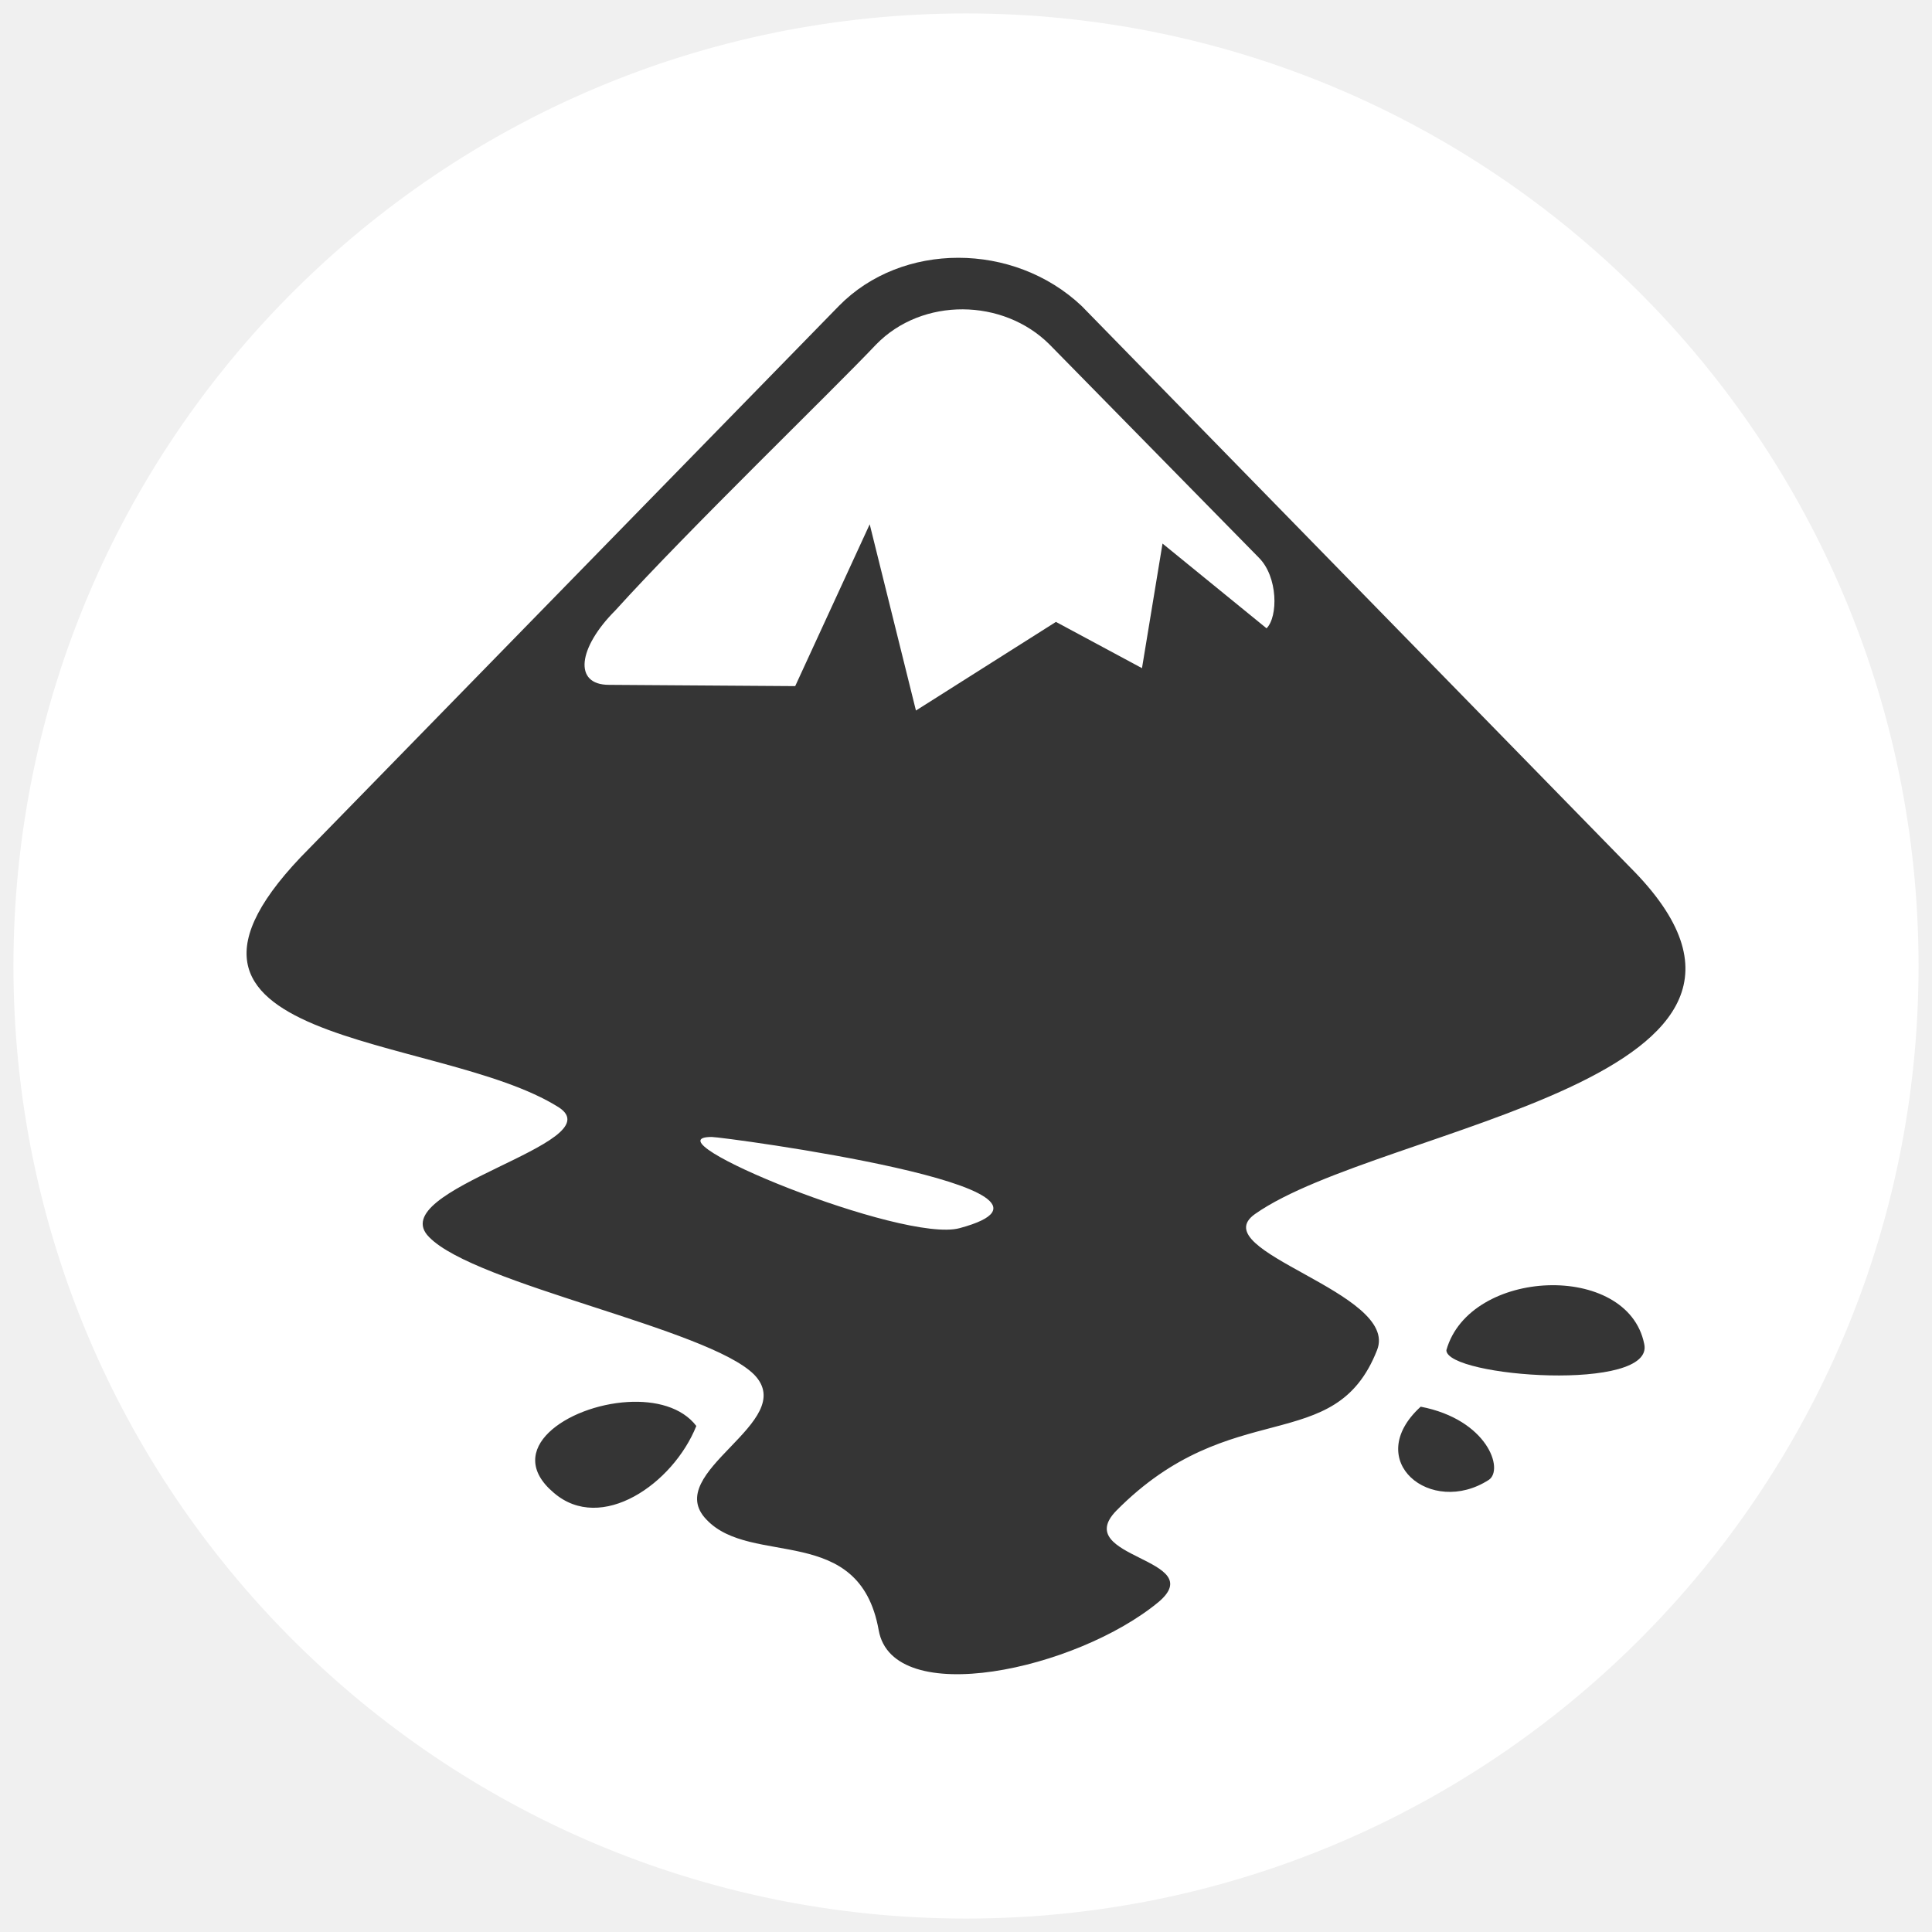
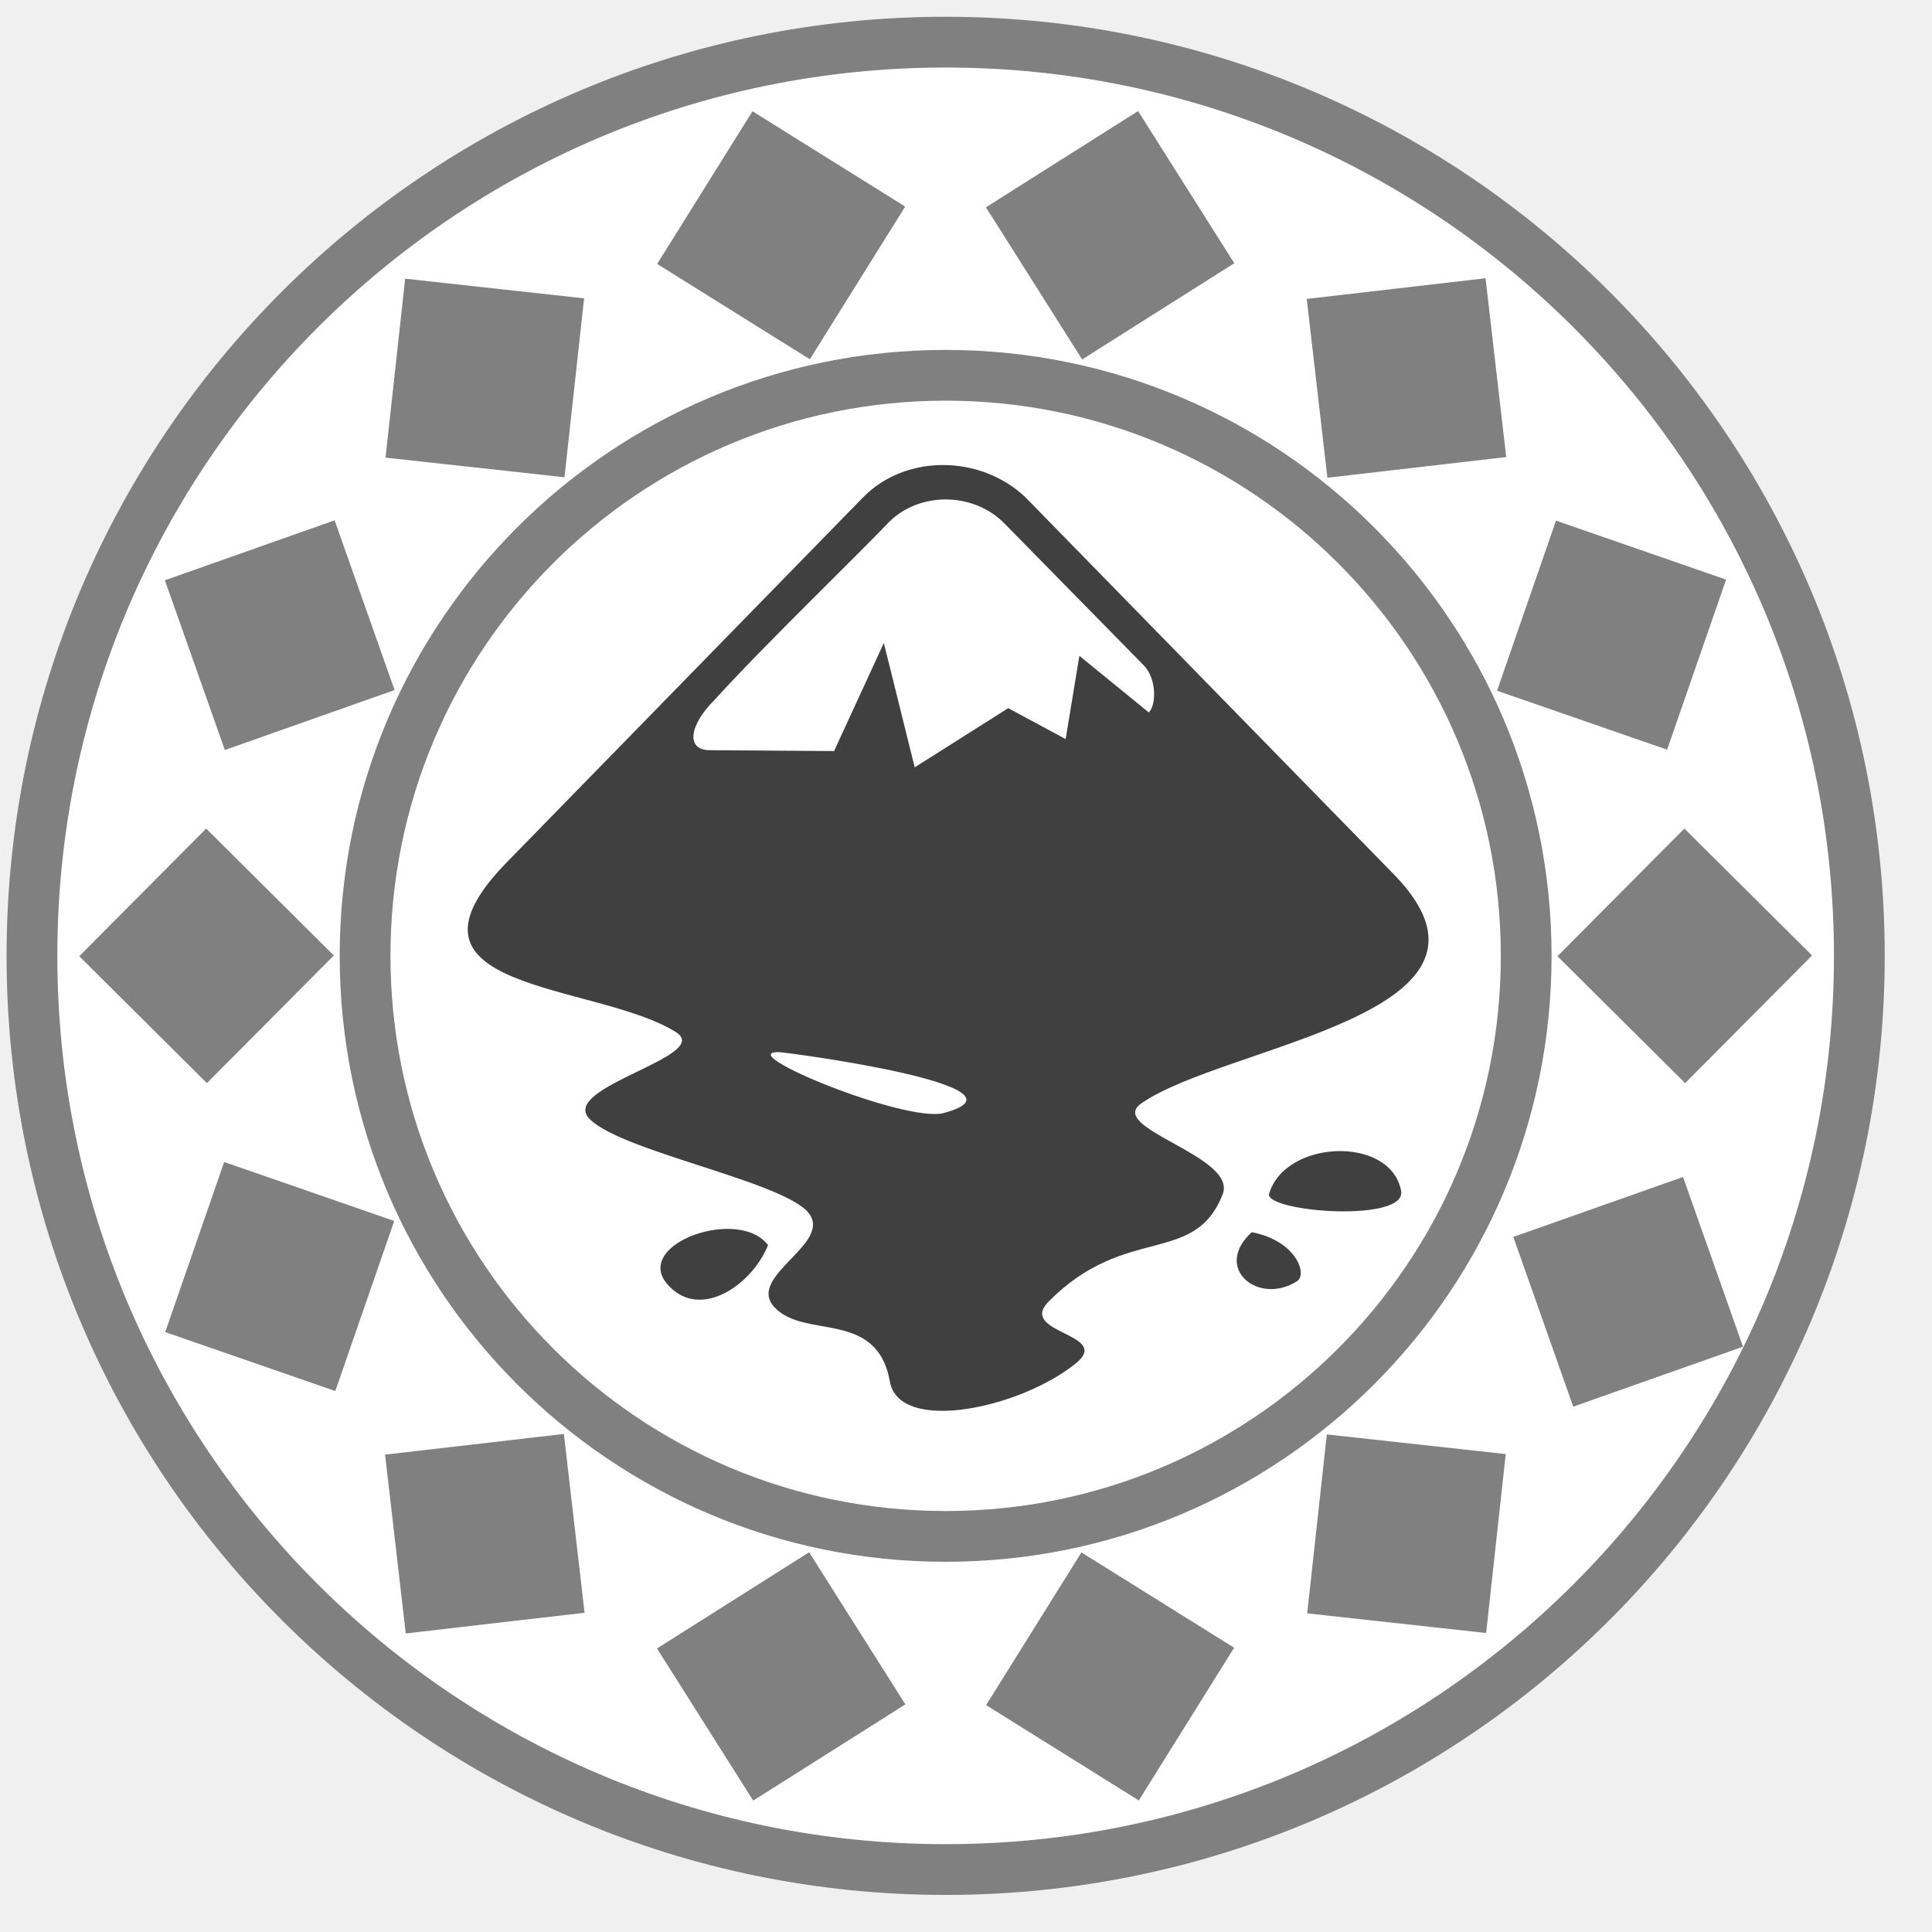
<svg xmlns="http://www.w3.org/2000/svg" xmlns:xlink="http://www.w3.org/1999/xlink" id="svg2" viewBox="0 0 190 190" version="1.0" width="190" height="190">
  <defs id="defs66">
    <clipPath id="clipPath4388" clipPathUnits="userSpaceOnUse">
      <circle r="22.876" cy="94.892" cx="41.754" id="circle4390" style="color:#000000;clip-rule:nonzero;display:inline;overflow:visible;visibility:visible;opacity:1;isolation:auto;mix-blend-mode:normal;color-interpolation:sRGB;color-interpolation-filters:linearRGB;solid-color:#000000;solid-opacity:1;fill:#000000;fill-opacity:1;fill-rule:nonzero;stroke:#fbda64;stroke-width:2;stroke-linecap:round;stroke-linejoin:round;stroke-miterlimit:4;stroke-dasharray:none;stroke-dashoffset:0;stroke-opacity:1;marker:none;color-rendering:auto;image-rendering:auto;shape-rendering:auto;text-rendering:auto;enable-background:accumulate" />
    </clipPath>
    <linearGradient id="linearGradient11550">
      <stop id="stop11552" offset="0" style="stop-color: rgb(255, 255, 255); stop-opacity: 1;" />
      <stop id="stop11554" offset="1" style="stop-color: rgb(255, 255, 255); stop-opacity: 0;" />
    </linearGradient>
    <linearGradient id="linearGradient9212">
      <stop id="stop9214" offset="0" style="stop-color: rgb(233, 185, 110); stop-opacity: 0;" />
      <stop id="stop9216" offset="1" style="stop-color: rgb(234, 186, 111); stop-opacity: 1;" />
    </linearGradient>
    <linearGradient id="linearGradient7641">
      <stop id="stop7643" offset="0" style="stop-color: rgb(255, 255, 255); stop-opacity: 1;" />
      <stop id="stop7645" offset="1" style="stop-color: rgb(85, 87, 83); stop-opacity: 1;" />
    </linearGradient>
    <linearGradient y2="18.5" x2="36.5" y1="18.5" x1="25.5" gradientUnits="userSpaceOnUse" id="linearGradient8821" xlink:href="#linearGradient11550" />
    <radialGradient r="4" fy="9.107" fx="22.306" cy="12.811" cx="23" gradientTransform="matrix(1, 0, 0, 0.75, 0, 3.75)" gradientUnits="userSpaceOnUse" id="radialGradient8823" xlink:href="#linearGradient7641" />
    <linearGradient y2="17.132" x2="27.907" y1="11.703" x1="21.85" gradientUnits="userSpaceOnUse" id="linearGradient8825" xlink:href="#linearGradient11550" />
    <linearGradient gradientTransform="matrix(10.16656,0,0,10.16656,-682.6584,5.50421)" y2="18.5" x2="36.5" y1="18.5" x1="25.5" gradientUnits="userSpaceOnUse" id="linearGradient10783" xlink:href="#linearGradient11550" />
  </defs>
-   <circle style="fill:#ffffff;stroke-width:0.972" id="path577" cx="95" cy="95" r="93.677" />
+   <circle style="color:#000000;clip-rule:nonzero;display:inline;overflow:visible;visibility:visible;opacity:1;isolation:auto;mix-blend-mode:normal;color-interpolation:sRGB;color-interpolation-filters:linearRGB;solid-color:#000000;solid-opacity:1;fill:#ffffff;fill-opacity:1;fill-rule:nonzero;stroke:#808080;stroke-width:4.992;stroke-linecap:round;stroke-linejoin:round;stroke-miterlimit:4;stroke-dasharray:none;stroke-dashoffset:0;stroke-opacity:1;marker:none;color-rendering:auto;image-rendering:auto;shape-rendering:auto;text-rendering:auto;enable-background:accumulate;stop-opacity:1" id="path4147" cx="92.998" cy="94.002" r="89.856" />
+   <circle r="57.094" cy="94.002" cx="92.998" id="circle4149" style="color:#000000;clip-rule:nonzero;display:inline;overflow:visible;visibility:visible;opacity:1;isolation:auto;mix-blend-mode:normal;color-interpolation:sRGB;color-interpolation-filters:linearRGB;solid-color:#000000;solid-opacity:1;fill:#ffffff;fill-opacity:1;fill-rule:nonzero;stroke:#808080;stroke-width:4.992;stroke-linecap:round;stroke-linejoin:round;stroke-miterlimit:4;stroke-dasharray:none;stroke-dashoffset:0;stroke-opacity:1;marker:none;color-rendering:auto;image-rendering:auto;shape-rendering:auto;text-rendering:auto;enable-background:accumulate;stop-opacity:1" />
+   <rect style="color:#000000;clip-rule:nonzero;display:inline;overflow:visible;visibility:visible;opacity:1;isolation:auto;mix-blend-mode:normal;color-interpolation:sRGB;color-interpolation-filters:linearRGB;solid-color:#000000;solid-opacity:1;fill:#808080;fill-opacity:1;fill-rule:nonzero;stroke:none;stroke-width:9.433;stroke-linecap:round;stroke-linejoin:round;stroke-miterlimit:4;stroke-dasharray:none;stroke-dashoffset:0;stroke-opacity:1;marker:none;color-rendering:auto;image-rendering:auto;shape-rendering:auto;text-rendering:auto;enable-background:accumulate;stop-opacity:1" id="rect4165-28" width="17.702" height="17.702" x="161.353" y="-1.741" transform="rotate(19.1188)" />
+   <rect style="color:#000000;clip-rule:nonzero;display:inline;overflow:visible;visibility:visible;opacity:1;isolation:auto;mix-blend-mode:normal;color-interpolation:sRGB;color-interpolation-filters:linearRGB;solid-color:#000000;solid-opacity:1;fill:#808080;fill-opacity:1;fill-rule:nonzero;stroke:none;stroke-width:9.433;stroke-linecap:round;stroke-linejoin:round;stroke-miterlimit:4;stroke-dasharray:none;stroke-dashoffset:0;stroke-opacity:1;marker:none;color-rendering:auto;image-rendering:auto;shape-rendering:auto;text-rendering:auto;enable-background:accumulate;stop-opacity:1" id="rect4165-28-3" width="17.702" height="17.702" x="124.282" y="43.963" transform="rotate(-6.595471)" />
+   <rect style="color:#000000;clip-rule:nonzero;display:inline;overflow:visible;visibility:visible;opacity:1;isolation:auto;mix-blend-mode:normal;color-interpolation:sRGB;color-interpolation-filters:linearRGB;solid-color:#000000;solid-opacity:1;fill:#808080;fill-opacity:1;fill-rule:nonzero;stroke:none;stroke-width:9.433;stroke-linecap:round;stroke-linejoin:round;stroke-miterlimit:4;stroke-dasharray:none;stroke-dashoffset:0;stroke-opacity:1;marker:none;color-rendering:auto;image-rendering:auto;shape-rendering:auto;text-rendering:auto;enable-background:accumulate;stop-opacity:1" id="rect4165-28-9" width="17.702" height="17.702" x="71.052" y="69.056" transform="rotate(-32.30977)" />
+   <rect style="color:#000000;clip-rule:nonzero;display:inline;overflow:visible;visibility:visible;opacity:1;isolation:auto;mix-blend-mode:normal;color-interpolation:sRGB;color-interpolation-filters:linearRGB;solid-color:#000000;solid-opacity:1;fill:#808080;fill-opacity:1;fill-rule:nonzero;stroke:none;stroke-width:9.433;stroke-linecap:round;stroke-linejoin:round;stroke-miterlimit:4;stroke-dasharray:none;stroke-dashoffset:0;stroke-opacity:1;marker:none;color-rendering:auto;image-rendering:auto;shape-rendering:auto;text-rendering:auto;enable-background:accumulate;stop-opacity:1" id="rect4165-28-28" width="17.702" height="17.702" x="12.206" y="68.569" transform="rotate(-58.02404)" />
+   <rect style="color:#000000;clip-rule:nonzero;display:inline;overflow:visible;visibility:visible;opacity:1;isolation:auto;mix-blend-mode:normal;color-interpolation:sRGB;color-interpolation-filters:linearRGB;solid-color:#000000;solid-opacity:1;fill:#808080;fill-opacity:1;fill-rule:nonzero;stroke:none;stroke-width:9.433;stroke-linecap:round;stroke-linejoin:round;stroke-miterlimit:4;stroke-dasharray:none;stroke-dashoffset:0;stroke-opacity:1;marker:none;color-rendering:auto;image-rendering:auto;shape-rendering:auto;text-rendering:auto;enable-background:accumulate;stop-opacity:1" id="rect4165-28-21" width="17.702" height="17.702" x="-40.601" y="42.598" transform="rotate(-83.73833)" />
+   <rect style="color:#000000;clip-rule:nonzero;display:inline;overflow:visible;visibility:visible;opacity:1;isolation:auto;mix-blend-mode:normal;color-interpolation:sRGB;color-interpolation-filters:linearRGB;solid-color:#000000;solid-opacity:1;fill:#808080;fill-opacity:1;fill-rule:nonzero;stroke:none;stroke-width:9.433;stroke-linecap:round;stroke-linejoin:round;stroke-miterlimit:4;stroke-dasharray:none;stroke-dashoffset:0;stroke-opacity:1;marker:none;color-rendering:auto;image-rendering:auto;shape-rendering:auto;text-rendering:auto;enable-background:accumulate;stop-opacity:1" id="rect4165-28-6" width="17.702" height="17.702" x="-76.911" y="-3.714" transform="rotate(-109.4526)" />
+   <rect style="color:#000000;clip-rule:nonzero;display:inline;overflow:visible;visibility:visible;opacity:1;isolation:auto;mix-blend-mode:normal;color-interpolation:sRGB;color-interpolation-filters:linearRGB;solid-color:#000000;solid-opacity:1;fill:#808080;fill-opacity:1;fill-rule:nonzero;stroke:none;stroke-width:9.433;stroke-linecap:round;stroke-linejoin:round;stroke-miterlimit:4;stroke-dasharray:none;stroke-dashoffset:0;stroke-opacity:1;marker:none;color-rendering:auto;image-rendering:auto;shape-rendering:auto;text-rendering:auto;enable-background:accumulate;stop-opacity:1" id="rect4165-28-5" width="17.702" height="17.702" x="-89.53" y="-61.193" transform="rotate(-135.1669)" />
+   <rect style="color:#000000;clip-rule:nonzero;display:inline;overflow:visible;visibility:visible;opacity:1;isolation:auto;mix-blend-mode:normal;color-interpolation:sRGB;color-interpolation-filters:linearRGB;solid-color:#000000;solid-opacity:1;fill:#808080;fill-opacity:1;fill-rule:nonzero;stroke:none;stroke-width:9.433;stroke-linecap:round;stroke-linejoin:round;stroke-miterlimit:4;stroke-dasharray:none;stroke-dashoffset:0;stroke-opacity:1;marker:none;color-rendering:auto;image-rendering:auto;shape-rendering:auto;text-rendering:auto;enable-background:accumulate;stop-opacity:1" id="rect4165-28-93" width="17.702" height="17.702" x="-75.961" y="-118.455" transform="rotate(-160.8812)" />
+   <rect style="color:#000000;clip-rule:nonzero;display:inline;overflow:visible;visibility:visible;opacity:1;isolation:auto;mix-blend-mode:normal;color-interpolation:sRGB;color-interpolation-filters:linearRGB;solid-color:#000000;solid-opacity:1;fill:#808080;fill-opacity:1;fill-rule:nonzero;stroke:none;stroke-width:9.433;stroke-linecap:round;stroke-linejoin:round;stroke-miterlimit:4;stroke-dasharray:none;stroke-dashoffset:0;stroke-opacity:1;marker:none;color-rendering:auto;image-rendering:auto;shape-rendering:auto;text-rendering:auto;enable-background:accumulate;stop-opacity:1" id="rect4165-28-7" width="17.702" height="17.702" x="-38.89" y="-164.159" transform="rotate(173.4045)" />
+   <rect style="color:#000000;clip-rule:nonzero;display:inline;overflow:visible;visibility:visible;opacity:1;isolation:auto;mix-blend-mode:normal;color-interpolation:sRGB;color-interpolation-filters:linearRGB;solid-color:#000000;solid-opacity:1;fill:#808080;fill-opacity:1;fill-rule:nonzero;stroke:none;stroke-width:9.433;stroke-linecap:round;stroke-linejoin:round;stroke-miterlimit:4;stroke-dasharray:none;stroke-dashoffset:0;stroke-opacity:1;marker:none;color-rendering:auto;image-rendering:auto;shape-rendering:auto;text-rendering:auto;enable-background:accumulate;stop-opacity:1" id="rect4165-28-61" width="17.702" height="17.702" x="14.34" y="-189.253" transform="rotate(147.6902)" />
+   <rect style="color:#000000;clip-rule:nonzero;display:inline;overflow:visible;visibility:visible;opacity:1;isolation:auto;mix-blend-mode:normal;color-interpolation:sRGB;color-interpolation-filters:linearRGB;solid-color:#000000;solid-opacity:1;fill:#808080;fill-opacity:1;fill-rule:nonzero;stroke:none;stroke-width:9.433;stroke-linecap:round;stroke-linejoin:round;stroke-miterlimit:4;stroke-dasharray:none;stroke-dashoffset:0;stroke-opacity:1;marker:none;color-rendering:auto;image-rendering:auto;shape-rendering:auto;text-rendering:auto;enable-background:accumulate;stop-opacity:1" id="rect4165-28-26" width="17.702" height="17.702" x="73.186" y="-188.766" transform="rotate(121.9759)" />
+   <rect style="color:#000000;clip-rule:nonzero;display:inline;overflow:visible;visibility:visible;opacity:1;isolation:auto;mix-blend-mode:normal;color-interpolation:sRGB;color-interpolation-filters:linearRGB;solid-color:#000000;solid-opacity:1;fill:#808080;fill-opacity:1;fill-rule:nonzero;stroke:none;stroke-width:9.433;stroke-linecap:round;stroke-linejoin:round;stroke-miterlimit:4;stroke-dasharray:none;stroke-dashoffset:0;stroke-opacity:1;marker:none;color-rendering:auto;image-rendering:auto;shape-rendering:auto;text-rendering:auto;enable-background:accumulate;stop-opacity:1" id="rect4165-28-34" width="17.702" height="17.702" x="125.994" y="-162.795" transform="rotate(96.26166)" />
+   <rect style="color:#000000;clip-rule:nonzero;display:inline;overflow:visible;visibility:visible;opacity:1;isolation:auto;mix-blend-mode:normal;color-interpolation:sRGB;color-interpolation-filters:linearRGB;solid-color:#000000;solid-opacity:1;fill:#808080;fill-opacity:1;fill-rule:nonzero;stroke:none;stroke-width:9.433;stroke-linecap:round;stroke-linejoin:round;stroke-miterlimit:4;stroke-dasharray:none;stroke-dashoffset:0;stroke-opacity:1;marker:none;color-rendering:auto;image-rendering:auto;shape-rendering:auto;text-rendering:auto;enable-background:accumulate;stop-opacity:1" id="rect4165-28-0" width="17.702" height="17.702" x="174.922" y="-59.004" transform="rotate(44.83309)" />
  <path style="fill:none;fill-opacity:1;stroke:url(#linearGradient10783);stroke-width:10.167;stroke-linecap:round;stroke-linejoin:miter;stroke-miterlimit:4;stroke-dasharray:none;stroke-dashoffset:1.96;stroke-opacity:1" id="path8421" d="" />
-   <path d="m 94.244,25.351 c -4.358,0 -8.651,1.579 -11.745,4.737 L 30.456,83.392 c -19.705,19.705 12.758,18.062 24.505,25.514 5.431,3.537 -17.43,8.083 -12.757,12.757 4.547,4.673 27.411,8.97 31.958,13.517 4.547,4.673 -9.222,9.598 -4.675,14.272 4.421,4.673 15.032,0.252 16.926,10.862 1.389,7.831 19.453,3.917 27.537,-2.778 5.052,-4.295 -8.716,-4.294 -4.169,-8.968 11.368,-11.494 21.474,-5.179 25.642,-15.789 2.274,-5.684 -17.178,-9.725 -12,-13.388 12.379,-8.716 57.85,-13.136 36.882,-34.104 L 106.371,30.088 c -3.347,-3.158 -7.77,-4.737 -12.128,-4.737 z m 0.444,5.07 c 3.126,0.014 6.252,1.183 8.526,3.456 l 20.587,20.967 c 1.895,1.895 1.894,5.81 0.757,6.947 L 114.327,53.455 112.307,65.709 103.845,61.16 90.077,69.876 85.53,51.561 78.203,67.475 59.888,67.35 c -3.537,0 -3.032,-3.662 0.632,-7.325 7.2,-7.958 21.221,-21.474 25.642,-26.148 2.274,-2.337 5.4,-3.472 8.526,-3.456 z M 69.993,111.813 c 1.137,0 38.905,5.052 24.379,8.968 -5.558,1.516 -31.074,-8.968 -24.379,-8.968 z m 82.213,14.588 c -4.374,0.158 -8.828,2.338 -9.964,6.38 0,2.652 20.589,4.168 19.452,-0.632 -0.821,-4.042 -5.115,-5.906 -9.488,-5.748 z m -90.47,11.477 c -5.949,0.352 -12.317,4.668 -7.28,8.923 4.674,4.042 11.749,-0.883 14.023,-6.567 -1.421,-1.855 -4.038,-2.516 -6.742,-2.356 z m 77.98,0.461 c -5.81,5.305 1.012,10.862 6.696,7.199 1.516,-1.01 -0.128,-5.936 -6.696,-7.199 z" id="use36" style="opacity:1;fill:#353535;fill-opacity:1;stroke-width:0.233;stop-opacity:1" />
+   <rect style="color:#000000;clip-rule:nonzero;display:inline;overflow:visible;visibility:visible;opacity:1;isolation:auto;mix-blend-mode:normal;color-interpolation:sRGB;color-interpolation-filters:linearRGB;solid-color:#000000;solid-opacity:1;fill:#808080;fill-opacity:1;fill-rule:nonzero;stroke:none;stroke-width:9.433;stroke-linecap:round;stroke-linejoin:round;stroke-miterlimit:4;stroke-dasharray:none;stroke-dashoffset:0;stroke-opacity:1;marker:none;color-rendering:auto;image-rendering:auto;shape-rendering:auto;text-rendering:auto;enable-background:accumulate;stop-opacity:1" id="rect4165-28-6-3" width="17.702" height="17.702" x="-181.964" y="99.819" transform="rotate(-109.4526)" />
+   <path d="M 92.738,45.733 C 89.828,45.733 86.962,46.787 84.895,48.895 L 50.145,84.489 C 36.987,97.647 58.664,96.55 66.508,101.526 70.134,103.888 54.869,106.924 57.989,110.044 61.026,113.165 76.293,116.034 79.329,119.07 82.365,122.191 73.171,125.479 76.207,128.6 79.159,131.721 86.244,128.768 87.51,135.853 88.437,141.082 100.499,138.468 105.897,133.998 109.271,131.131 100.077,131.131 103.113,128.01 110.704,120.335 117.452,124.552 120.235,117.467 121.754,113.672 108.765,110.973 112.223,108.527 120.488,102.707 150.851,99.756 136.85,85.754 L 100.836,48.895 C 98.601,46.787 95.648,45.733 92.738,45.733 Z M 93.035,49.118 C 95.122,49.127 97.21,49.908 98.728,51.426 L 112.475,65.426 C 113.74,66.692 113.74,69.306 112.98,70.065 L 106.149,64.499 104.8,72.681 99.15,69.644 89.956,75.464 86.92,63.234 82.027,73.861 69.797,73.777 C 67.436,73.777 67.773,71.332 70.219,68.886 75.027,63.573 84.39,54.547 87.342,51.426 88.86,49.866 90.947,49.108 93.035,49.118 Z M 76.545,103.467 C 77.304,103.467 102.523,106.84 92.824,109.455 89.113,110.467 72.075,103.467 76.545,103.467 Z M 131.442,113.207 C 128.522,113.313 125.548,114.768 124.789,117.467 124.789,119.238 138.537,120.251 137.778,117.045 137.229,114.346 134.363,113.102 131.442,113.207 Z M 71.031,120.871 C 67.059,121.106 62.807,123.988 66.17,126.829 69.291,129.528 74.015,126.239 75.533,122.444 74.585,121.205 72.837,120.764 71.031,120.871 Z M 123.102,121.179 C 119.222,124.721 123.777,128.432 127.573,125.986 128.585,125.311 127.487,122.022 123.102,121.179 Z" id="use36" style="opacity:0.75;fill:#000000;fill-opacity:1;stroke-width:0.156;stop-opacity:1" />
</svg>
